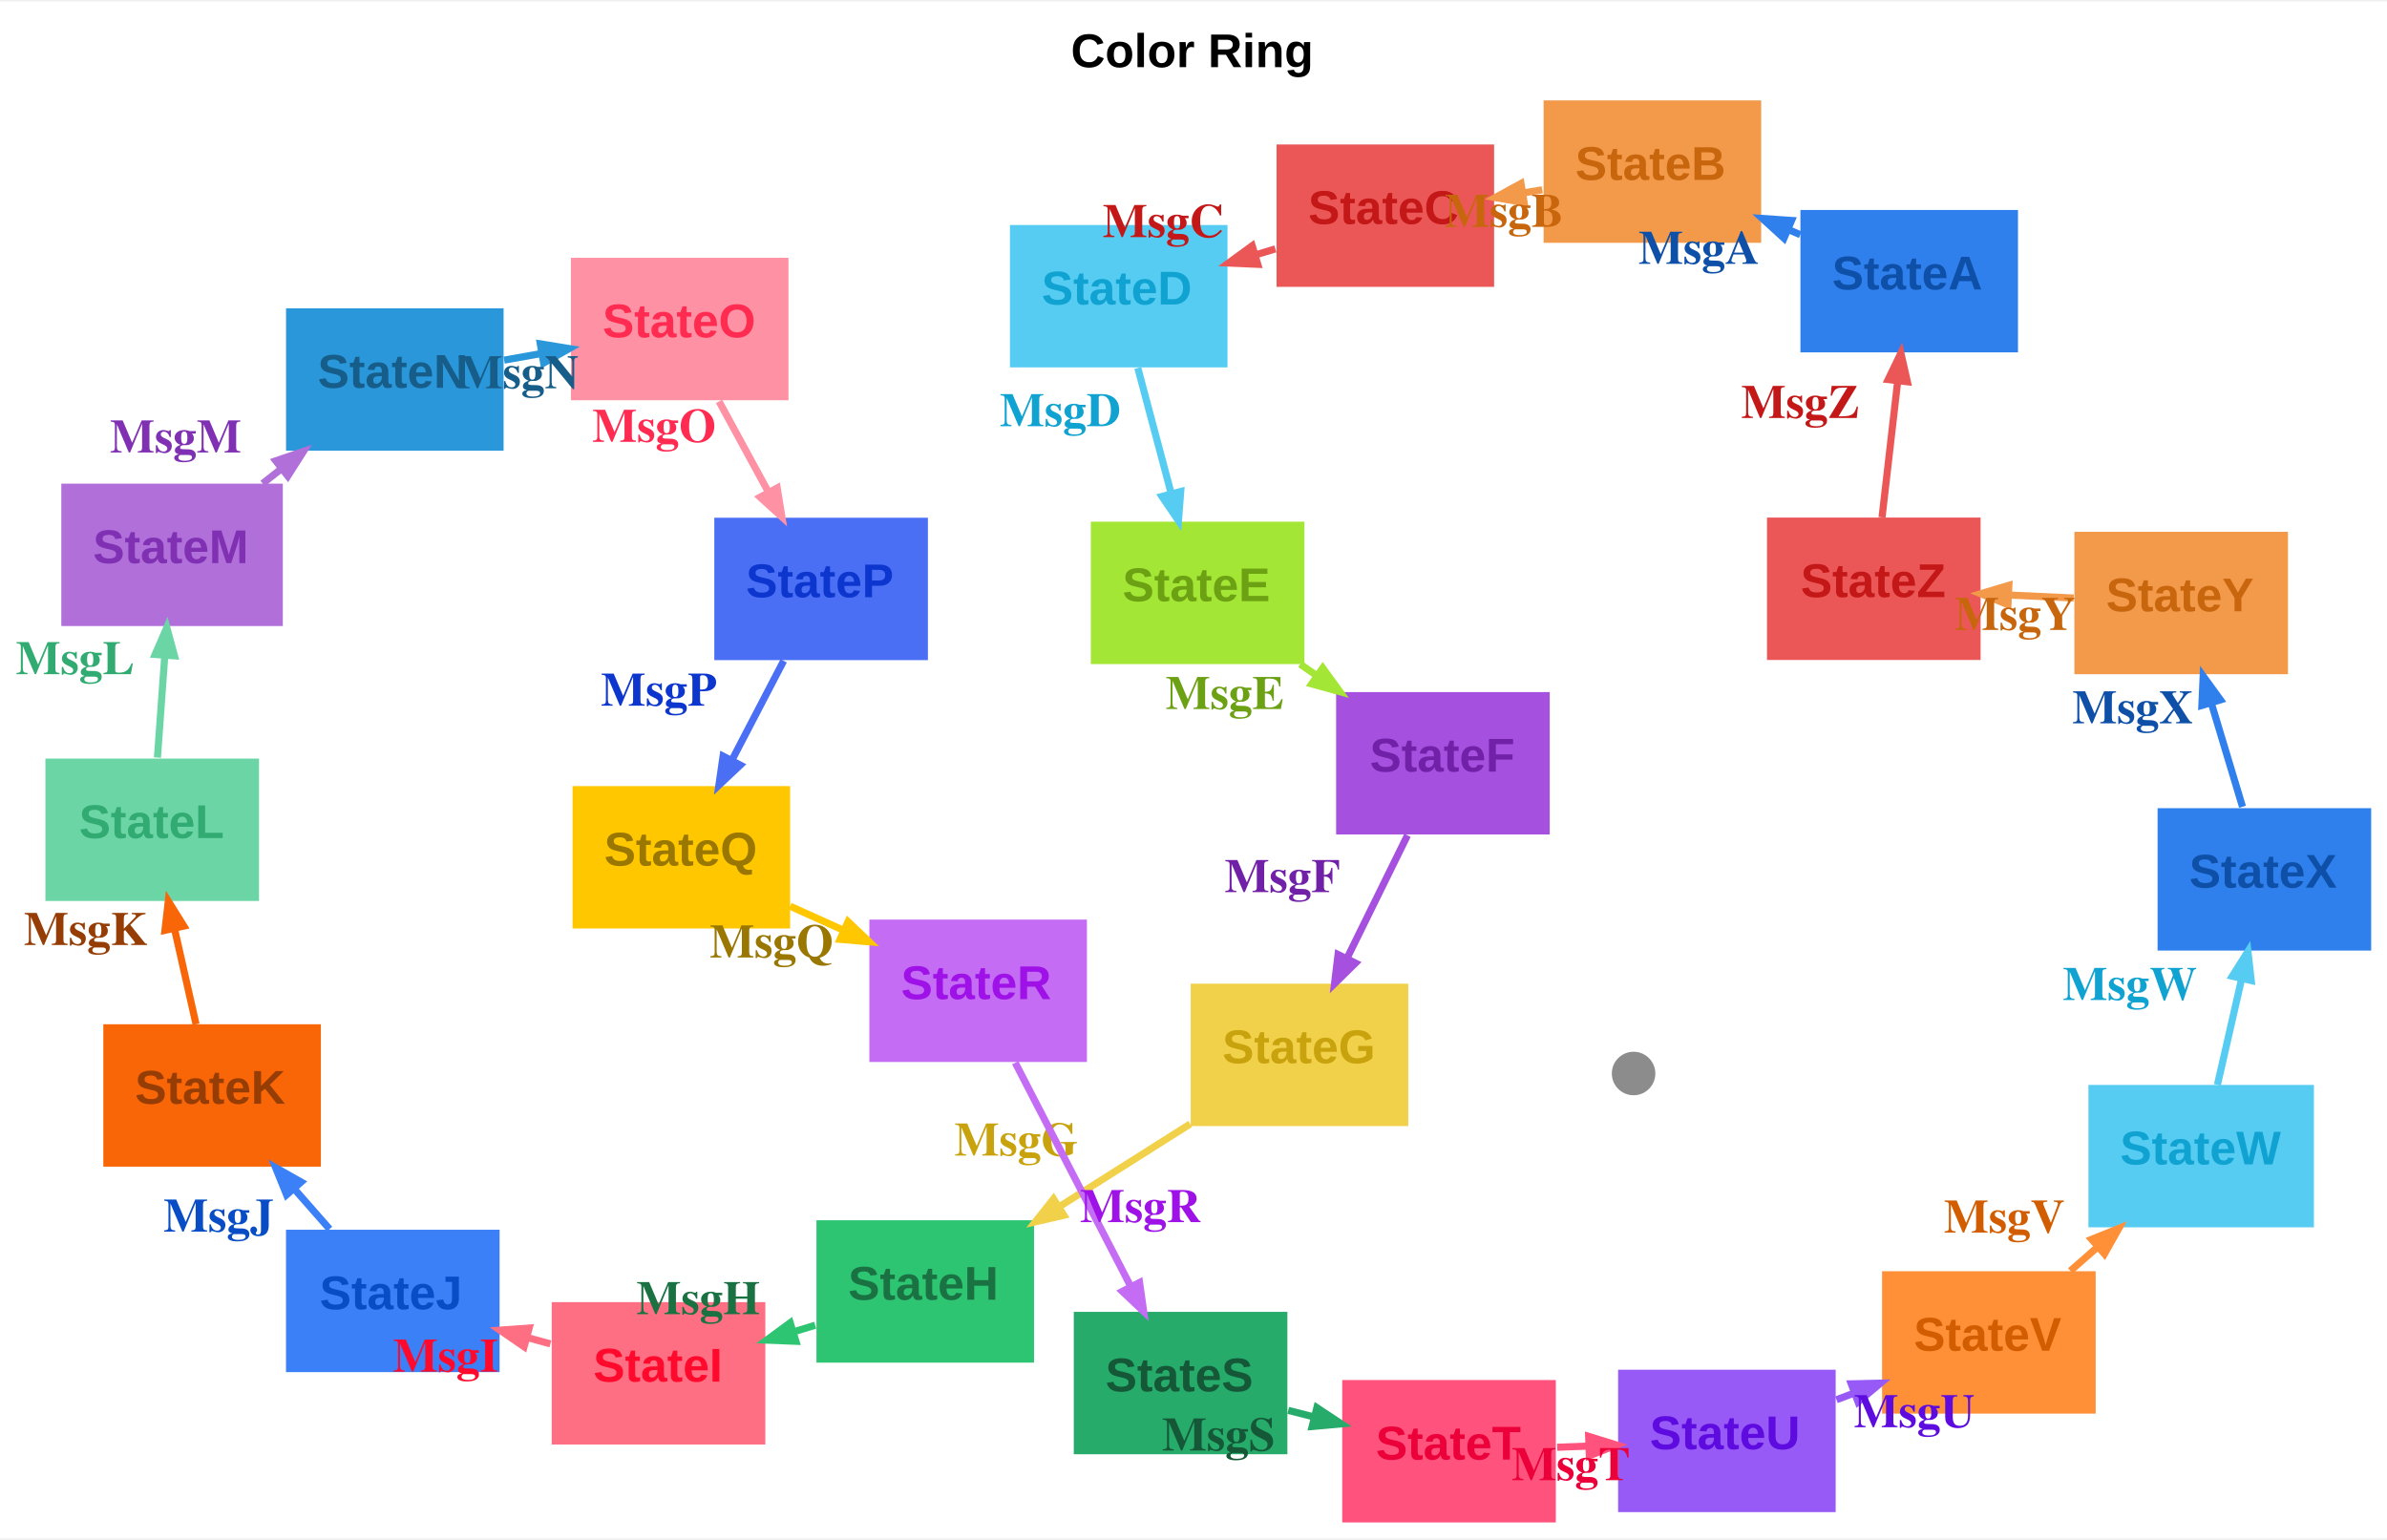
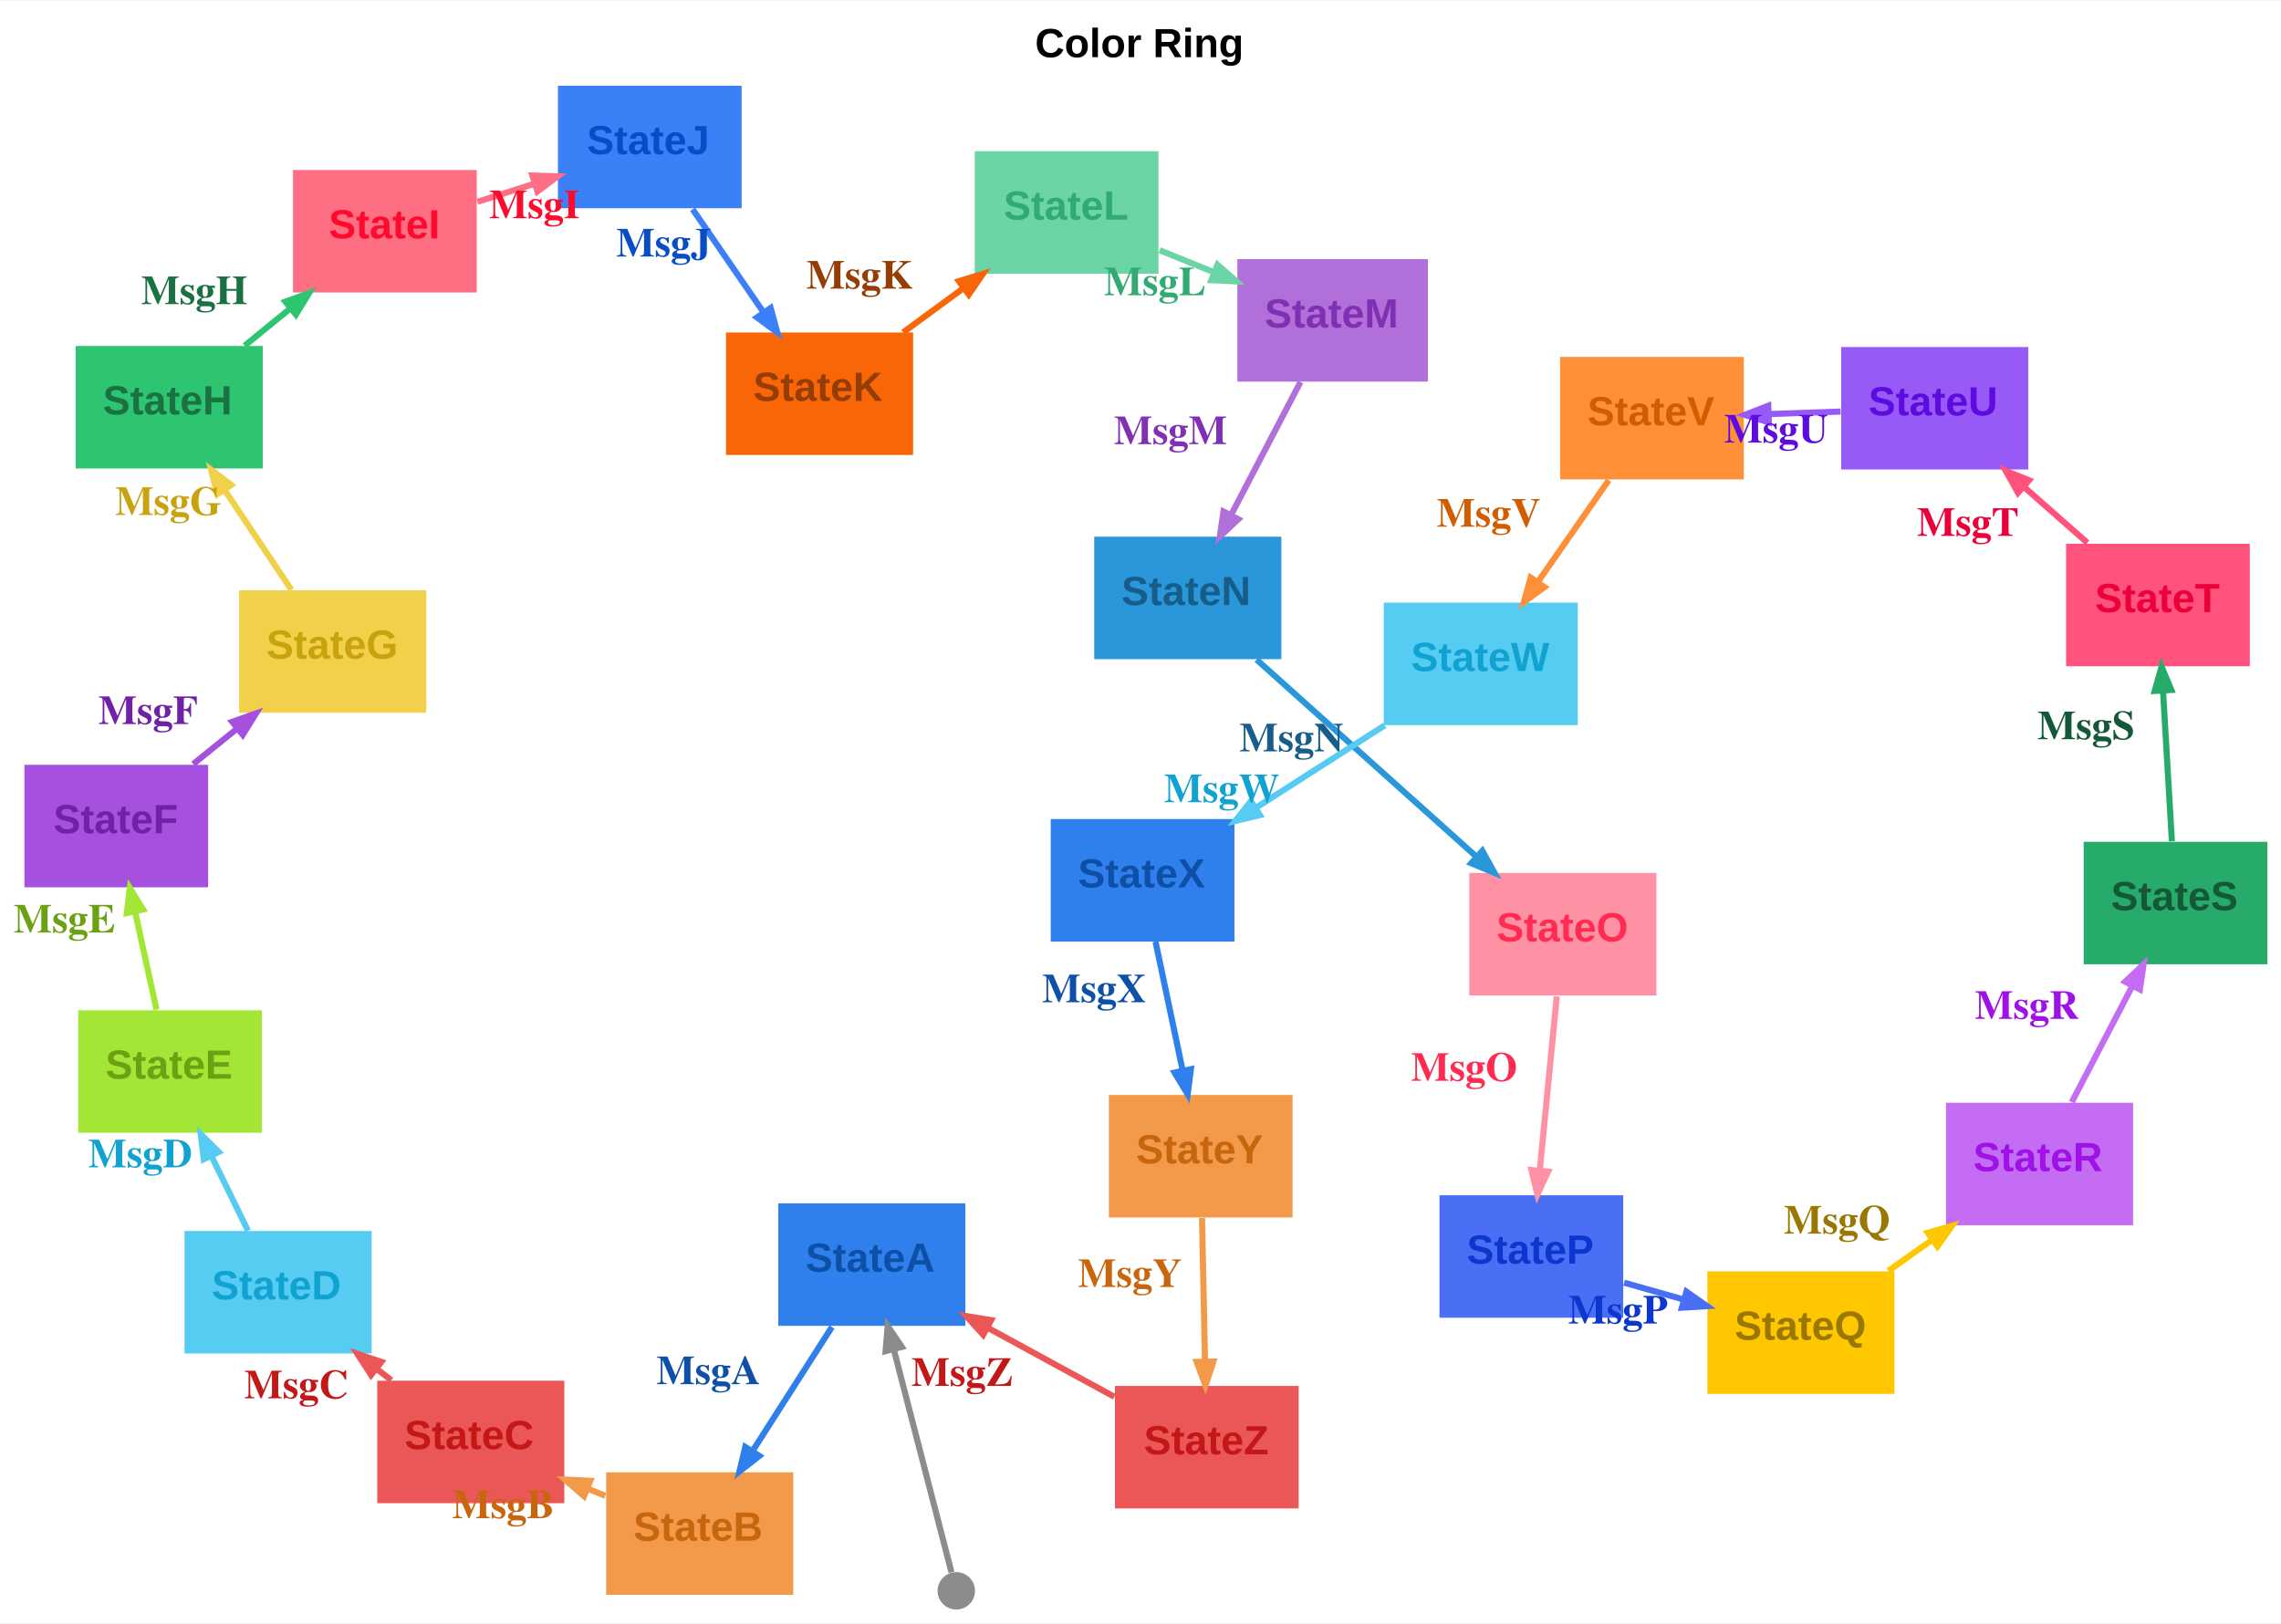
- <svg xmlns="http://www.w3.org/2000/svg" width="603pt" height="389pt" viewBox="0.00 0.00 603.45 388.52">
-   <g id="graph0" class="graph" transform="scale(1 1) rotate(0) translate(4 384.52)">
-     <polygon fill="white" stroke="transparent" points="-4,4 -4,-384.52 599.45,-384.52 599.45,4 -4,4" />
-     <text text-anchor="start" x="266.72" y="-367.92" font-family="Arial" font-weight="bold" font-size="12.00">Color Ring</text>
+ <svg xmlns="http://www.w3.org/2000/svg" width="670pt" height="477pt" viewBox="0.00 0.00 670.44 476.89">
+   <g id="graph0" class="graph" transform="scale(1 1) rotate(0) translate(4 472.89)">
+     <polygon fill="white" stroke="transparent" points="-4,4 -4,-472.89 666.44,-472.89 666.44,4 -4,4" />
+     <text text-anchor="start" x="300.22" y="-456.29" font-family="Arial" font-weight="bold" font-size="12.00">Color Ring</text>
    <g id="node1" class="node">
-       <polygon fill="#2f80ed" stroke="black" stroke-width="0" points="506.16,-331.82 451.16,-331.82 451.16,-295.82 506.16,-295.82 506.16,-331.82" />
-       <text text-anchor="start" x="459.16" y="-311.72" font-family="Arial" font-weight="bold" font-size="12.00" fill="#0e50a8">StateA</text>
+       <polygon fill="#2f80ed" stroke="black" stroke-width="0" points="279.75,-119.39 224.75,-119.39 224.75,-83.39 279.75,-83.39 279.75,-119.39" />
+       <text text-anchor="start" x="232.75" y="-99.29" font-family="Arial" font-weight="bold" font-size="12.00" fill="#0e50a8">StateA</text>
    </g>
    <g id="node3" class="node">
-       <polygon fill="#f2994a" stroke="black" stroke-width="0" points="441.24,-359.52 386.24,-359.52 386.24,-323.52 441.24,-323.52 441.24,-359.52" />
-       <text text-anchor="start" x="394.24" y="-339.42" font-family="Arial" font-weight="bold" font-size="12.00" fill="#c8660e">StateB</text>
+       <polygon fill="#f2994a" stroke="black" stroke-width="0" points="229.17,-40.33 174.17,-40.33 174.17,-4.33 229.17,-4.33 229.17,-40.33" />
+       <text text-anchor="start" x="182.17" y="-20.23" font-family="Arial" font-weight="bold" font-size="12.00" fill="#c8660e">StateB</text>
+     </g>
+     <g id="edge2" class="edge">
+       <path fill="none" stroke="#2f80ed" stroke-width="1.8" d="M240.52,-83.05C233.56,-72.18 224.66,-58.26 217.13,-46.5" />
+       <polygon fill="#2f80ed" stroke="#2f80ed" stroke-width="1.8" points="219.17,-45.15 213.34,-40.57 215.05,-47.79 219.17,-45.15" />
+       <text text-anchor="start" x="188.95" y="-66.25" font-family="Times,serif" font-weight="bold" font-size="12.00" fill="#0e50a8">MsgA</text>
+     </g>
+     <g id="node2" class="node">
+       <ellipse fill="#8c8c8c" stroke="black" stroke-width="0" cx="277.08" cy="-5.5" rx="5.5" ry="5.5" />
    </g>
    <g id="edge1" class="edge">
-       <path fill="none" stroke="#2f80ed" stroke-width="1.8" d="M451.13,-325.57C450.13,-325.99 449.13,-326.42 448.13,-326.85" />
-       <polygon fill="#2f80ed" stroke="#2f80ed" stroke-width="1.8" points="447,-324.67 441.52,-329.67 448.92,-329.17 447,-324.67" />
-       <text text-anchor="start" x="410.22" y="-318.21" font-family="Times,serif" font-weight="bold" font-size="12.00" fill="#0e50a8">MsgA</text>
-     </g>
-     <g id="node2" class="node">
-       <ellipse fill="#8c8c8c" stroke="black" stroke-width="0" cx="408.98" cy="-113.5" rx="5.5" ry="5.5" />
+       <path fill="none" stroke="#8c8c8c" stroke-width="1.8" d="M275.67,-10.93C272.47,-23.3 264.46,-54.22 258.7,-76.47" />
+       <polygon fill="#8c8c8c" stroke="#8c8c8c" stroke-width="1.8" points="256.3,-75.96 256.92,-83.35 261.05,-77.19 256.3,-75.96" />
    </g>
    <g id="node4" class="node">
-       <polygon fill="#eb5757" stroke="black" stroke-width="0" points="373.72,-348.38 318.72,-348.38 318.72,-312.38 373.72,-312.38 373.72,-348.38" />
-       <text text-anchor="start" x="326.72" y="-328.28" font-family="Arial" font-weight="bold" font-size="12.00" fill="#c41717">StateC</text>
-     </g>
-     <g id="edge2" class="edge">
-       <path fill="none" stroke="#f2994a" stroke-width="1.8" d="M385.89,-336.92C384.29,-336.66 382.68,-336.4 381.07,-336.13" />
-       <polygon fill="#f2994a" stroke="#f2994a" stroke-width="1.8" points="381.31,-333.69 374.01,-334.96 380.52,-338.52 381.31,-333.69" />
-       <text text-anchor="start" x="361.22" y="-327.55" font-family="Times,serif" font-weight="bold" font-size="12.00" fill="#c8660e">MsgB</text>
+       <polygon fill="#eb5757" stroke="black" stroke-width="0" points="161.87,-67.26 106.87,-67.26 106.87,-31.26 161.87,-31.26 161.87,-67.26" />
+       <text text-anchor="start" x="114.87" y="-47.16" font-family="Arial" font-weight="bold" font-size="12.00" fill="#c41717">StateC</text>
+     </g>
+     <g id="edge3" class="edge">
+       <path fill="none" stroke="#f2994a" stroke-width="1.8" d="M173.91,-33.44C172.2,-34.13 170.47,-34.82 168.73,-35.51" />
+       <polygon fill="#f2994a" stroke="#f2994a" stroke-width="1.8" points="167.66,-33.3 162.07,-38.18 169.48,-37.85 167.66,-33.3" />
+       <text text-anchor="start" x="128.89" y="-26.85" font-family="Times,serif" font-weight="bold" font-size="12.00" fill="#c8660e">MsgB</text>
    </g>
    <g id="node5" class="node">
-       <polygon fill="#56ccf2" stroke="black" stroke-width="0" points="306.32,-328.02 251.32,-328.02 251.32,-292.02 306.32,-292.02 306.32,-328.02" />
-       <text text-anchor="start" x="259.32" y="-307.92" font-family="Arial" font-weight="bold" font-size="12.00" fill="#10a3d2">StateD</text>
-     </g>
-     <g id="edge3" class="edge">
-       <path fill="none" stroke="#eb5757" stroke-width="1.8" d="M318.42,-321.98C316.83,-321.5 315.22,-321.01 313.61,-320.53" />
-       <polygon fill="#eb5757" stroke="#eb5757" stroke-width="1.8" points="313.97,-318.08 306.56,-318.4 312.56,-322.77 313.97,-318.08" />
-       <text text-anchor="start" x="274.76" y="-324.97" font-family="Times,serif" font-weight="bold" font-size="12.00" fill="#c41717">MsgC</text>
+       <polygon fill="#56ccf2" stroke="black" stroke-width="0" points="105.24,-111.27 50.24,-111.27 50.24,-75.27 105.24,-75.27 105.24,-111.27" />
+       <text text-anchor="start" x="58.24" y="-91.17" font-family="Arial" font-weight="bold" font-size="12.00" fill="#10a3d2">StateD</text>
+     </g>
+     <g id="edge4" class="edge">
+       <path fill="none" stroke="#eb5757" stroke-width="1.8" d="M111.01,-67.41C109.57,-68.53 108.11,-69.67 106.65,-70.8" />
+       <polygon fill="#eb5757" stroke="#eb5757" stroke-width="1.8" points="105.07,-68.93 101.04,-75.16 108.08,-72.8 105.07,-68.93" />
+       <text text-anchor="start" x="67.79" y="-62.09" font-family="Times,serif" font-weight="bold" font-size="12.00" fill="#c41717">MsgC</text>
    </g>
    <g id="node6" class="node">
-       <polygon fill="#a3e635" stroke="black" stroke-width="0" points="325.77,-253.01 271.77,-253.01 271.77,-217.01 325.77,-217.01 325.77,-253.01" />
-       <text text-anchor="start" x="279.77" y="-232.91" font-family="Arial" font-weight="bold" font-size="12.00" fill="#6ca114">StateE</text>
-     </g>
-     <g id="edge4" class="edge">
-       <path fill="none" stroke="#56ccf2" stroke-width="1.8" d="M283.65,-291.86C286.18,-282.35 289.32,-270.55 292.08,-260.17" />
-       <polygon fill="#56ccf2" stroke="#56ccf2" stroke-width="1.8" points="294.49,-260.65 293.92,-253.26 289.75,-259.39 294.49,-260.65" />
-       <text text-anchor="start" x="248.73" y="-277.16" font-family="Times,serif" font-weight="bold" font-size="12.00" fill="#10a3d2">MsgD</text>
+       <polygon fill="#a3e635" stroke="black" stroke-width="0" points="72.99,-176.14 18.99,-176.14 18.99,-140.14 72.99,-140.14 72.99,-176.14" />
+       <text text-anchor="start" x="26.99" y="-156.04" font-family="Arial" font-weight="bold" font-size="12.00" fill="#6ca114">StateE</text>
+     </g>
+     <g id="edge5" class="edge">
+       <path fill="none" stroke="#56ccf2" stroke-width="1.8" d="M68.89,-111.34C65.58,-118.11 61.75,-125.93 58.19,-133.22" />
+       <polygon fill="#56ccf2" stroke="#56ccf2" stroke-width="1.8" points="55.88,-132.35 55.01,-139.71 60.29,-134.5 55.88,-132.35" />
+       <text text-anchor="start" x="21.92" y="-129.98" font-family="Times,serif" font-weight="bold" font-size="12.00" fill="#10a3d2">MsgD</text>
    </g>
    <g id="node7" class="node">
-       <polygon fill="#a550de" stroke="black" stroke-width="0" points="387.78,-209.93 333.78,-209.93 333.78,-173.93 387.78,-173.93 387.78,-209.93" />
-       <text text-anchor="start" x="342.28" y="-189.83" font-family="Arial" font-weight="bold" font-size="12.00" fill="#7120a8">StateF</text>
-     </g>
-     <g id="edge5" class="edge">
-       <path fill="none" stroke="#a3e635" stroke-width="1.8" d="M324.71,-216.99C326.06,-216.05 327.42,-215.11 328.78,-214.16" />
-       <polygon fill="#a3e635" stroke="#a3e635" stroke-width="1.8" points="330.4,-216.02 334.75,-210.02 327.6,-212 330.4,-216.02" />
-       <text text-anchor="start" x="290.66" y="-205.65" font-family="Times,serif" font-weight="bold" font-size="12.00" fill="#6ca114">MsgE</text>
+       <polygon fill="#a550de" stroke="black" stroke-width="0" points="57.18,-248.29 3.18,-248.29 3.18,-212.29 57.18,-212.29 57.18,-248.29" />
+       <text text-anchor="start" x="11.68" y="-228.19" font-family="Arial" font-weight="bold" font-size="12.00" fill="#7120a8">StateF</text>
+     </g>
+     <g id="edge6" class="edge">
+       <path fill="none" stroke="#a3e635" stroke-width="1.8" d="M42,-176.34C40.09,-185.06 37.77,-195.64 35.7,-205.11" />
+       <polygon fill="#a3e635" stroke="#a3e635" stroke-width="1.8" points="33.27,-204.73 34.17,-212.09 38.06,-205.78 33.27,-204.73" />
+       <text text-anchor="start" x="0" y="-199.01" font-family="Times,serif" font-weight="bold" font-size="12.00" fill="#6ca114">MsgE</text>
    </g>
    <g id="node8" class="node">
-       <polygon fill="#f2d14a" stroke="black" stroke-width="0" points="352.02,-136.21 297.02,-136.21 297.02,-100.21 352.02,-100.21 352.02,-136.21" />
-       <text text-anchor="start" x="305.02" y="-116.11" font-family="Arial" font-weight="bold" font-size="12.00" fill="#c8a30e">StateG</text>
-     </g>
-     <g id="edge6" class="edge">
-       <path fill="none" stroke="#a550de" stroke-width="1.8" d="M351.82,-173.71C347.21,-164.33 341.52,-152.78 336.54,-142.64" />
-       <polygon fill="#a550de" stroke="#a550de" stroke-width="1.8" points="338.67,-141.42 333.38,-136.22 334.27,-143.58 338.67,-141.42" />
-       <text text-anchor="start" x="305.59" y="-159.36" font-family="Times,serif" font-weight="bold" font-size="12.00" fill="#7120a8">MsgF</text>
+       <polygon fill="#f2d14a" stroke="black" stroke-width="0" points="121.29,-299.59 66.29,-299.59 66.29,-263.59 121.29,-263.59 121.29,-299.59" />
+       <text text-anchor="start" x="74.29" y="-279.49" font-family="Arial" font-weight="bold" font-size="12.00" fill="#c8a30e">StateG</text>
+     </g>
+     <g id="edge7" class="edge">
+       <path fill="none" stroke="#a550de" stroke-width="1.8" d="M52.79,-248.52C56.91,-251.85 61.26,-255.36 65.52,-258.8" />
+       <polygon fill="#a550de" stroke="#a550de" stroke-width="1.8" points="64.27,-260.93 71.26,-263.42 67.35,-257.12 64.27,-260.93" />
+       <text text-anchor="start" x="24.91" y="-260.28" font-family="Times,serif" font-weight="bold" font-size="12.00" fill="#7120a8">MsgF</text>
    </g>
    <g id="node9" class="node">
-       <polygon fill="#2dc472" stroke="black" stroke-width="0" points="257.41,-76.4 202.41,-76.4 202.41,-40.4 257.41,-40.4 257.41,-76.4" />
-       <text text-anchor="start" x="210.41" y="-56.3" font-family="Arial" font-weight="bold" font-size="12.00" fill="#1a7142">StateH</text>
-     </g>
-     <g id="edge7" class="edge">
-       <path fill="none" stroke="#f2d14a" stroke-width="1.8" d="M296.9,-100.75C286.5,-94.17 274.55,-86.62 263.66,-79.74" />
-       <polygon fill="#f2d14a" stroke="#f2d14a" stroke-width="1.8" points="264.95,-77.66 257.73,-75.99 262.33,-81.8 264.95,-77.66" />
-       <text text-anchor="start" x="237.28" y="-92.75" font-family="Times,serif" font-weight="bold" font-size="12.00" fill="#c8a30e">MsgG</text>
+       <polygon fill="#2dc472" stroke="black" stroke-width="0" points="73.24,-371.4 18.24,-371.4 18.24,-335.4 73.24,-335.4 73.24,-371.4" />
+       <text text-anchor="start" x="26.24" y="-351.3" font-family="Arial" font-weight="bold" font-size="12.00" fill="#1a7142">StateH</text>
+     </g>
+     <g id="edge8" class="edge">
+       <path fill="none" stroke="#f2d14a" stroke-width="1.8" d="M81.66,-299.71C75.74,-308.57 68.51,-319.37 62.1,-328.95" />
+       <polygon fill="#f2d14a" stroke="#f2d14a" stroke-width="1.8" points="59.89,-327.85 58.03,-335.03 63.96,-330.58 59.89,-327.85" />
+       <text text-anchor="start" x="29.86" y="-321.75" font-family="Times,serif" font-weight="bold" font-size="12.00" fill="#c8a30e">MsgG</text>
    </g>
    <g id="node10" class="node">
-       <polygon fill="#ff6f84" stroke="black" stroke-width="0" points="189.48,-55.7 135.48,-55.7 135.48,-19.7 189.48,-19.7 189.48,-55.7" />
-       <text text-anchor="start" x="145.98" y="-35.6" font-family="Arial" font-weight="bold" font-size="12.00" fill="#ff092d">StateI</text>
-     </g>
-     <g id="edge8" class="edge">
-       <path fill="none" stroke="#2dc472" stroke-width="1.8" d="M202.09,-49.86C200.32,-49.32 198.52,-48.77 196.71,-48.21" />
-       <polygon fill="#2dc472" stroke="#2dc472" stroke-width="1.8" points="197.21,-45.8 189.8,-46.09 195.77,-50.48 197.21,-45.8" />
-       <text text-anchor="start" x="156.88" y="-52.66" font-family="Times,serif" font-weight="bold" font-size="12.00" fill="#1a7142">MsgH</text>
+       <polygon fill="#ff6f84" stroke="black" stroke-width="0" points="136.12,-423.13 82.12,-423.13 82.12,-387.13 136.12,-387.13 136.12,-423.13" />
+       <text text-anchor="start" x="92.62" y="-403.03" font-family="Arial" font-weight="bold" font-size="12.00" fill="#ff092d">StateI</text>
+     </g>
+     <g id="edge9" class="edge">
+       <path fill="none" stroke="#2dc472" stroke-width="1.8" d="M67.91,-371.49C72.22,-375.02 76.8,-378.75 81.28,-382.4" />
+       <polygon fill="#2dc472" stroke="#2dc472" stroke-width="1.8" points="79.89,-384.43 86.86,-386.96 82.98,-380.64 79.89,-384.43" />
+       <text text-anchor="start" x="37.48" y="-383.71" font-family="Times,serif" font-weight="bold" font-size="12.00" fill="#1a7142">MsgH</text>
    </g>
    <g id="node11" class="node">
-       <polygon fill="#3c80f7" stroke="black" stroke-width="0" points="122.3,-74 68.3,-74 68.3,-38 122.3,-38 122.3,-74" />
-       <text text-anchor="start" x="76.8" y="-53.9" font-family="Arial" font-weight="bold" font-size="12.00" fill="#084dc5">StateJ</text>
-     </g>
-     <g id="edge9" class="edge">
-       <path fill="none" stroke="#ff6f84" stroke-width="1.8" d="M135.15,-45.14C133.18,-45.68 131.17,-46.23 129.17,-46.78" />
-       <polygon fill="#ff6f84" stroke="#ff6f84" stroke-width="1.8" points="128.49,-44.42 122.38,-48.62 129.78,-49.15 128.49,-44.42" />
-       <text text-anchor="start" x="95.36" y="-38.12" font-family="Times,serif" font-weight="bold" font-size="12.00" fill="#ff092d">MsgI</text>
+       <polygon fill="#3c80f7" stroke="black" stroke-width="0" points="213.99,-447.89 159.99,-447.89 159.99,-411.89 213.99,-411.89 213.99,-447.89" />
+       <text text-anchor="start" x="168.49" y="-427.79" font-family="Arial" font-weight="bold" font-size="12.00" fill="#084dc5">StateJ</text>
+     </g>
+     <g id="edge10" class="edge">
+       <path fill="none" stroke="#ff6f84" stroke-width="1.8" d="M136.35,-413.79C141.72,-415.5 147.41,-417.3 152.97,-419.07" />
+       <polygon fill="#ff6f84" stroke="#ff6f84" stroke-width="1.8" points="152.49,-421.49 159.9,-421.27 153.97,-416.82 152.49,-421.49" />
+       <text text-anchor="start" x="139.76" y="-408.97" font-family="Times,serif" font-weight="bold" font-size="12.00" fill="#ff092d">MsgI</text>
    </g>
    <g id="node12" class="node">
-       <polygon fill="#f86607" stroke="black" stroke-width="0" points="77.12,-125.95 22.12,-125.95 22.12,-89.95 77.12,-89.95 77.12,-125.95" />
-       <text text-anchor="start" x="30.12" y="-105.85" font-family="Arial" font-weight="bold" font-size="12.00" fill="#953d04">StateK</text>
-     </g>
-     <g id="edge10" class="edge">
-       <path fill="none" stroke="#3c80f7" stroke-width="1.8" d="M79.32,-74.17C76.42,-77.47 73.35,-80.96 70.34,-84.39" />
-       <polygon fill="#3c80f7" stroke="#3c80f7" stroke-width="1.8" points="68.45,-82.83 65.67,-89.7 72.13,-86.06 68.45,-82.83" />
-       <text text-anchor="start" x="37.32" y="-73.53" font-family="Times,serif" font-weight="bold" font-size="12.00" fill="#084dc5">MsgJ</text>
+       <polygon fill="#f86607" stroke="black" stroke-width="0" points="264.38,-375.37 209.38,-375.37 209.38,-339.37 264.38,-339.37 264.38,-375.37" />
+       <text text-anchor="start" x="217.38" y="-355.27" font-family="Arial" font-weight="bold" font-size="12.00" fill="#953d04">StateK</text>
+     </g>
+     <g id="edge11" class="edge">
+       <path fill="none" stroke="#3c80f7" stroke-width="1.8" d="M199.58,-411.59C205.89,-402.41 213.61,-391.19 220.39,-381.34" />
+       <polygon fill="#3c80f7" stroke="#3c80f7" stroke-width="1.8" points="222.51,-382.57 224.46,-375.41 218.48,-379.79 222.51,-382.57" />
+       <text text-anchor="start" x="177.15" y="-397.71" font-family="Times,serif" font-weight="bold" font-size="12.00" fill="#084dc5">MsgJ</text>
    </g>
    <g id="node13" class="node">
-       <polygon fill="#6cd5a5" stroke="black" stroke-width="0" points="61.48,-193.12 7.48,-193.12 7.48,-157.12 61.48,-157.12 61.48,-193.12" />
-       <text text-anchor="start" x="15.98" y="-173.02" font-family="Arial" font-weight="bold" font-size="12.00" fill="#31ab72">StateL</text>
-     </g>
-     <g id="edge11" class="edge">
-       <path fill="none" stroke="#f86607" stroke-width="1.8" d="M45.56,-125.95C43.9,-133.33 41.94,-141.99 40.14,-149.98" />
-       <polygon fill="#f86607" stroke="#f86607" stroke-width="1.8" points="37.7,-149.7 38.55,-157.07 42.48,-150.78 37.7,-149.7" />
-       <text text-anchor="start" x="2.04" y="-145.98" font-family="Times,serif" font-weight="bold" font-size="12.00" fill="#953d04">MsgK</text>
+       <polygon fill="#6cd5a5" stroke="black" stroke-width="0" points="336.5,-428.65 282.5,-428.65 282.5,-392.65 336.5,-392.65 336.5,-428.65" />
+       <text text-anchor="start" x="291" y="-408.55" font-family="Arial" font-weight="bold" font-size="12.00" fill="#31ab72">StateL</text>
+     </g>
+     <g id="edge12" class="edge">
+       <path fill="none" stroke="#f86607" stroke-width="1.8" d="M261.46,-375.4C267.14,-379.57 273.25,-384.05 279.14,-388.37" />
+       <polygon fill="#f86607" stroke="#f86607" stroke-width="1.8" points="277.85,-390.46 284.94,-392.63 280.74,-386.51 277.85,-390.46" />
+       <text text-anchor="start" x="233.02" y="-388.28" font-family="Times,serif" font-weight="bold" font-size="12.00" fill="#953d04">MsgK</text>
    </g>
    <g id="node14" class="node">
-       <polygon fill="#b06fd9" stroke="black" stroke-width="0" points="67.5,-262.63 11.5,-262.63 11.5,-226.63 67.5,-226.63 67.5,-262.63" />
-       <text text-anchor="start" x="19.5" y="-242.53" font-family="Arial" font-weight="bold" font-size="12.00" fill="#8030b2">StateM</text>
-     </g>
-     <g id="edge12" class="edge">
-       <path fill="none" stroke="#6cd5a5" stroke-width="1.8" d="M35.8,-193.38C36.36,-201.22 37.03,-210.52 37.65,-219.03" />
-       <polygon fill="#6cd5a5" stroke="#6cd5a5" stroke-width="1.8" points="35.22,-219.44 38.17,-226.25 40.11,-219.09 35.22,-219.44" />
-       <text text-anchor="start" x="0" y="-214.46" font-family="Times,serif" font-weight="bold" font-size="12.00" fill="#31ab72">MsgL</text>
+       <polygon fill="#b06fd9" stroke="black" stroke-width="0" points="415.69,-396.93 359.69,-396.93 359.69,-360.93 415.69,-360.93 415.69,-396.93" />
+       <text text-anchor="start" x="367.69" y="-376.83" font-family="Arial" font-weight="bold" font-size="12.00" fill="#8030b2">StateM</text>
+     </g>
+     <g id="edge13" class="edge">
+       <path fill="none" stroke="#6cd5a5" stroke-width="1.8" d="M336.85,-399.55C341.99,-397.47 347.43,-395.26 352.76,-393.1" />
+       <polygon fill="#6cd5a5" stroke="#6cd5a5" stroke-width="1.8" points="353.86,-395.29 359.43,-390.39 352.02,-390.75 353.86,-395.29" />
+       <text text-anchor="start" x="320.49" y="-386.33" font-family="Times,serif" font-weight="bold" font-size="12.00" fill="#31ab72">MsgL</text>
    </g>
    <g id="node15" class="node">
-       <polygon fill="#2b97db" stroke="black" stroke-width="0" points="123.31,-306.96 68.31,-306.96 68.31,-270.96 123.31,-270.96 123.31,-306.96" />
-       <text text-anchor="start" x="76.31" y="-286.86" font-family="Arial" font-weight="bold" font-size="12.00" fill="#175d89">StateN</text>
-     </g>
-     <g id="edge13" class="edge">
-       <path fill="none" stroke="#b06fd9" stroke-width="1.8" d="M62.4,-262.66C63.89,-263.84 65.41,-265.03 66.92,-266.22" />
-       <polygon fill="#b06fd9" stroke="#b06fd9" stroke-width="1.8" points="65.73,-268.4 72.74,-270.8 68.76,-264.55 65.73,-268.4" />
-       <text text-anchor="start" x="23.78" y="-270.51" font-family="Times,serif" font-weight="bold" font-size="12.00" fill="#8030b2">MsgM</text>
+       <polygon fill="#2b97db" stroke="black" stroke-width="0" points="372.62,-315.35 317.62,-315.35 317.62,-279.35 372.62,-279.35 372.62,-315.35" />
+       <text text-anchor="start" x="325.62" y="-295.25" font-family="Arial" font-weight="bold" font-size="12.00" fill="#175d89">StateN</text>
+     </g>
+     <g id="edge14" class="edge">
+       <path fill="none" stroke="#b06fd9" stroke-width="1.8" d="M378.24,-360.82C372.23,-349.31 364.38,-334.26 357.83,-321.71" />
+       <polygon fill="#b06fd9" stroke="#b06fd9" stroke-width="1.8" points="359.95,-320.48 354.54,-315.4 355.61,-322.74 359.95,-320.48" />
+       <text text-anchor="start" x="323.41" y="-342.56" font-family="Times,serif" font-weight="bold" font-size="12.00" fill="#8030b2">MsgM</text>
    </g>
    <g id="node16" class="node">
-       <polygon fill="#ff91a4" stroke="black" stroke-width="0" points="195.33,-319.72 140.33,-319.72 140.33,-283.72 195.33,-283.72 195.33,-319.72" />
-       <text text-anchor="start" x="148.33" y="-299.62" font-family="Arial" font-weight="bold" font-size="12.00" fill="#ff2b51">StateO</text>
-     </g>
-     <g id="edge14" class="edge">
-       <path fill="none" stroke="#2b97db" stroke-width="1.8" d="M123.45,-293.86C126.57,-294.41 129.77,-294.98 132.97,-295.55" />
-       <polygon fill="#2b97db" stroke="#2b97db" stroke-width="1.8" points="132.59,-297.97 139.91,-296.78 133.44,-293.14 132.59,-297.97" />
-       <text text-anchor="start" x="111.77" y="-286.74" font-family="Times,serif" font-weight="bold" font-size="12.00" fill="#175d89">MsgN</text>
+       <polygon fill="#ff91a4" stroke="black" stroke-width="0" points="482.86,-216.5 427.86,-216.5 427.86,-180.5 482.86,-180.5 482.86,-216.5" />
+       <text text-anchor="start" x="435.86" y="-196.4" font-family="Arial" font-weight="bold" font-size="12.00" fill="#ff2b51">StateO</text>
+     </g>
+     <g id="edge15" class="edge">
+       <path fill="none" stroke="#2b97db" stroke-width="1.8" d="M365.34,-279.22C383.52,-262.92 410.31,-238.9 429.94,-221.3" />
+       <polygon fill="#2b97db" stroke="#2b97db" stroke-width="1.8" points="431.7,-223.01 435.27,-216.52 428.42,-219.37 431.7,-223.01" />
+       <text text-anchor="start" x="360.31" y="-252.26" font-family="Times,serif" font-weight="bold" font-size="12.00" fill="#175d89">MsgN</text>
    </g>
    <g id="node17" class="node">
-       <polygon fill="#4a6ff4" stroke="black" stroke-width="0" points="230.58,-254.01 176.58,-254.01 176.58,-218.01 230.58,-218.01 230.58,-254.01" />
-       <text text-anchor="start" x="184.58" y="-233.91" font-family="Arial" font-weight="bold" font-size="12.00" fill="#0c36cd">StateP</text>
-     </g>
-     <g id="edge15" class="edge">
-       <path fill="none" stroke="#ff91a4" stroke-width="1.8" d="M177.78,-283.42C181.66,-276.3 186.15,-268.04 190.3,-260.42" />
-       <polygon fill="#ff91a4" stroke="#ff91a4" stroke-width="1.8" points="192.48,-261.54 193.67,-254.22 188.17,-259.2 192.48,-261.54" />
-       <text text-anchor="start" x="145.74" y="-273.2" font-family="Times,serif" font-weight="bold" font-size="12.00" fill="#ff2b51">MsgO</text>
+       <polygon fill="#4a6ff4" stroke="black" stroke-width="0" points="473.1,-121.77 419.1,-121.77 419.1,-85.77 473.1,-85.77 473.1,-121.77" />
+       <text text-anchor="start" x="427.1" y="-101.67" font-family="Arial" font-weight="bold" font-size="12.00" fill="#0c36cd">StateP</text>
+     </g>
+     <g id="edge16" class="edge">
+       <path fill="none" stroke="#ff91a4" stroke-width="1.8" d="M453.58,-180.24C452.16,-165.69 450.15,-145.16 448.57,-129.04" />
+       <polygon fill="#ff91a4" stroke="#ff91a4" stroke-width="1.8" points="451,-128.71 447.88,-121.98 446.13,-129.18 451,-128.71" />
+       <text text-anchor="start" x="410.72" y="-155.42" font-family="Times,serif" font-weight="bold" font-size="12.00" fill="#ff2b51">MsgO</text>
    </g>
    <g id="node18" class="node">
-       <polygon fill="#ffc700" stroke="black" stroke-width="0" points="195.74,-186.16 140.74,-186.16 140.74,-150.16 195.74,-150.16 195.74,-186.16" />
-       <text text-anchor="start" x="148.74" y="-166.06" font-family="Arial" font-weight="bold" font-size="12.00" fill="#997700">StateQ</text>
-     </g>
-     <g id="edge16" class="edge">
-       <path fill="none" stroke="#4a6ff4" stroke-width="1.8" d="M194.11,-217.83C190.15,-210.22 185.48,-201.26 181.21,-193.06" />
-       <polygon fill="#4a6ff4" stroke="#4a6ff4" stroke-width="1.8" points="183.14,-191.47 177.74,-186.39 178.8,-193.73 183.14,-191.47" />
-       <text text-anchor="start" x="147.91" y="-206.5" font-family="Times,serif" font-weight="bold" font-size="12.00" fill="#0c36cd">MsgP</text>
+       <polygon fill="#ffc700" stroke="black" stroke-width="0" points="552.83,-99.39 497.83,-99.39 497.83,-63.39 552.83,-63.39 552.83,-99.39" />
+       <text text-anchor="start" x="505.83" y="-79.29" font-family="Arial" font-weight="bold" font-size="12.00" fill="#997700">StateQ</text>
+     </g>
+     <g id="edge17" class="edge">
+       <path fill="none" stroke="#4a6ff4" stroke-width="1.8" d="M473.37,-96.07C479.03,-94.47 485.07,-92.76 490.95,-91.1" />
+       <polygon fill="#4a6ff4" stroke="#4a6ff4" stroke-width="1.8" points="491.68,-93.44 497.75,-89.18 490.35,-88.73 491.68,-93.44" />
+       <text text-anchor="start" x="456.91" y="-84.07" font-family="Times,serif" font-weight="bold" font-size="12.00" fill="#0c36cd">MsgP</text>
    </g>
    <g id="node19" class="node">
-       <polygon fill="#c56cf4" stroke="black" stroke-width="0" points="270.78,-152.41 215.78,-152.41 215.78,-116.41 270.78,-116.41 270.78,-152.41" />
-       <text text-anchor="start" x="223.78" y="-132.31" font-family="Arial" font-weight="bold" font-size="12.00" fill="#9e12e8">StateR</text>
-     </g>
-     <g id="edge17" class="edge">
-       <path fill="none" stroke="#ffc700" stroke-width="1.8" d="M195.75,-155.79C200.14,-153.81 204.72,-151.75 209.23,-149.72" />
-       <polygon fill="#ffc700" stroke="#ffc700" stroke-width="1.8" points="210.39,-151.89 215.76,-146.79 208.38,-147.42 210.39,-151.89" />
-       <text text-anchor="start" x="175.41" y="-142.84" font-family="Times,serif" font-weight="bold" font-size="12.00" fill="#997700">MsgQ</text>
+       <polygon fill="#c56cf4" stroke="black" stroke-width="0" points="622.97,-148.96 567.97,-148.96 567.97,-112.96 622.97,-112.96 622.97,-148.96" />
+       <text text-anchor="start" x="575.97" y="-128.86" font-family="Arial" font-weight="bold" font-size="12.00" fill="#9e12e8">StateR</text>
+     </g>
+     <g id="edge18" class="edge">
+       <path fill="none" stroke="#ffc700" stroke-width="1.8" d="M551.05,-99.57C555.24,-102.53 559.63,-105.63 563.94,-108.68" />
+       <polygon fill="#ffc700" stroke="#ffc700" stroke-width="1.8" points="562.62,-110.75 569.75,-112.79 565.45,-106.75 562.62,-110.75" />
+       <text text-anchor="start" x="520.29" y="-110.5" font-family="Times,serif" font-weight="bold" font-size="12.00" fill="#997700">MsgQ</text>
    </g>
    <g id="node20" class="node">
-       <polygon fill="#26ab6b" stroke="black" stroke-width="0" points="321.46,-53.24 267.46,-53.24 267.46,-17.24 321.46,-17.24 321.46,-53.24" />
-       <text text-anchor="start" x="275.46" y="-33.14" font-family="Arial" font-weight="bold" font-size="12.00" fill="#145837">StateS</text>
-     </g>
-     <g id="edge18" class="edge">
-       <path fill="none" stroke="#c56cf4" stroke-width="1.8" d="M252.66,-116.22C260.82,-100.43 272.69,-77.41 281.71,-59.95" />
-       <polygon fill="#c56cf4" stroke="#c56cf4" stroke-width="1.8" points="284.09,-60.66 285.13,-53.32 279.74,-58.41 284.09,-60.66" />
-       <text text-anchor="start" x="269.02" y="-75.92" font-family="Times,serif" font-weight="bold" font-size="12.00" fill="#9e12e8">MsgR</text>
+       <polygon fill="#26ab6b" stroke="black" stroke-width="0" points="662.44,-225.66 608.44,-225.66 608.44,-189.66 662.44,-189.66 662.44,-225.66" />
+       <text text-anchor="start" x="616.44" y="-205.56" font-family="Arial" font-weight="bold" font-size="12.00" fill="#145837">StateS</text>
+     </g>
+     <g id="edge19" class="edge">
+       <path fill="none" stroke="#c56cf4" stroke-width="1.8" d="M604.94,-149.14C610.27,-159.36 616.99,-172.25 622.77,-183.33" />
+       <polygon fill="#c56cf4" stroke="#c56cf4" stroke-width="1.8" points="620.63,-184.54 626.04,-189.61 624.98,-182.27 620.63,-184.54" />
+       <text text-anchor="start" x="576.42" y="-173.63" font-family="Times,serif" font-weight="bold" font-size="12.00" fill="#9e12e8">MsgR</text>
    </g>
    <g id="node21" class="node">
-       <polygon fill="#ff527c" stroke="black" stroke-width="0" points="389.32,-36 335.32,-36 335.32,0 389.32,0 389.32,-36" />
-       <text text-anchor="start" x="343.82" y="-15.9" font-family="Arial" font-weight="bold" font-size="12.00" fill="#eb0039">StateT</text>
-     </g>
-     <g id="edge19" class="edge">
-       <path fill="none" stroke="#26ab6b" stroke-width="1.8" d="M321.67,-28.33C323.74,-27.8 325.85,-27.27 327.96,-26.73" />
-       <polygon fill="#26ab6b" stroke="#26ab6b" stroke-width="1.8" points="328.92,-29.01 335.1,-24.92 327.72,-24.26 328.92,-29.01" />
-       <text text-anchor="start" x="289.77" y="-18.18" font-family="Times,serif" font-weight="bold" font-size="12.00" fill="#145837">MsgS</text>
+       <polygon fill="#ff527c" stroke="black" stroke-width="0" points="657.27,-313.27 603.27,-313.27 603.27,-277.27 657.27,-277.27 657.27,-313.27" />
+       <text text-anchor="start" x="611.77" y="-293.17" font-family="Arial" font-weight="bold" font-size="12.00" fill="#eb0039">StateT</text>
+     </g>
+     <g id="edge20" class="edge">
+       <path fill="none" stroke="#26ab6b" stroke-width="1.8" d="M634.37,-225.81C633.62,-238.62 632.59,-255.94 631.76,-270.08" />
+       <polygon fill="#26ab6b" stroke="#26ab6b" stroke-width="1.8" points="629.31,-270.01 631.34,-277.14 634.2,-270.3 629.31,-270.01" />
+       <text text-anchor="start" x="594.86" y="-255.82" font-family="Times,serif" font-weight="bold" font-size="12.00" fill="#145837">MsgS</text>
    </g>
    <g id="node22" class="node">
-       <polygon fill="#975af7" stroke="black" stroke-width="0" points="460.07,-38.61 405.07,-38.61 405.07,-2.61 460.07,-2.61 460.07,-38.61" />
-       <text text-anchor="start" x="413.07" y="-18.51" font-family="Arial" font-weight="bold" font-size="12.00" fill="#5e0be0">StateU</text>
-     </g>
-     <g id="edge20" class="edge">
-       <path fill="none" stroke="#ff527c" stroke-width="1.8" d="M389.68,-19.01C392.3,-19.11 394.98,-19.21 397.66,-19.31" />
-       <polygon fill="#ff527c" stroke="#ff527c" stroke-width="1.8" points="397.62,-21.76 404.71,-19.57 397.8,-16.86 397.62,-21.76" />
-       <text text-anchor="start" x="378.16" y="-10.69" font-family="Times,serif" font-weight="bold" font-size="12.00" fill="#eb0039">MsgT</text>
+       <polygon fill="#975af7" stroke="black" stroke-width="0" points="592.16,-371.1 537.16,-371.1 537.16,-335.1 592.16,-335.1 592.16,-371.1" />
+       <text text-anchor="start" x="545.16" y="-351" font-family="Arial" font-weight="bold" font-size="12.00" fill="#5e0be0">StateU</text>
+     </g>
+     <g id="edge21" class="edge">
+       <path fill="none" stroke="#ff527c" stroke-width="1.8" d="M609.51,-313.57C603.64,-318.74 597.18,-324.43 591.04,-329.85" />
+       <polygon fill="#ff527c" stroke="#ff527c" stroke-width="1.8" points="589.14,-328.26 585.51,-334.72 592.38,-331.93 589.14,-328.26" />
+       <text text-anchor="start" x="559.45" y="-315.6" font-family="Times,serif" font-weight="bold" font-size="12.00" fill="#eb0039">MsgT</text>
    </g>
    <g id="node23" class="node">
-       <polygon fill="#ff9038" stroke="black" stroke-width="0" points="525.8,-63.51 471.8,-63.51 471.8,-27.51 525.8,-27.51 525.8,-63.51" />
-       <text text-anchor="start" x="479.8" y="-43.41" font-family="Arial" font-weight="bold" font-size="12.00" fill="#d15d00">StateV</text>
-     </g>
-     <g id="edge21" class="edge">
-       <path fill="none" stroke="#975af7" stroke-width="1.8" d="M460.27,-31.02C461.77,-31.59 463.28,-32.16 464.8,-32.73" />
-       <polygon fill="#975af7" stroke="#975af7" stroke-width="1.8" points="464.01,-35.04 471.42,-35.21 465.73,-30.46 464.01,-35.04" />
-       <text text-anchor="start" x="464.66" y="-24.07" font-family="Times,serif" font-weight="bold" font-size="12.00" fill="#5e0be0">MsgU</text>
+       <polygon fill="#ff9038" stroke="black" stroke-width="0" points="508.55,-368.19 454.55,-368.19 454.55,-332.19 508.55,-332.19 508.55,-368.19" />
+       <text text-anchor="start" x="462.55" y="-348.09" font-family="Arial" font-weight="bold" font-size="12.00" fill="#d15d00">StateV</text>
+     </g>
+     <g id="edge22" class="edge">
+       <path fill="none" stroke="#975af7" stroke-width="1.8" d="M536.98,-352.13C530.33,-351.9 523.13,-351.65 516.2,-351.4" />
+       <polygon fill="#975af7" stroke="#975af7" stroke-width="1.8" points="515.9,-348.94 508.82,-351.15 515.73,-353.84 515.9,-348.94" />
+       <text text-anchor="start" x="502.75" y="-343.03" font-family="Times,serif" font-weight="bold" font-size="12.00" fill="#5e0be0">MsgU</text>
    </g>
    <g id="node24" class="node">
-       <polygon fill="#56ccf2" stroke="black" stroke-width="0" points="580.97,-110.61 523.97,-110.61 523.97,-74.61 580.97,-74.61 580.97,-110.61" />
-       <text text-anchor="start" x="531.97" y="-90.51" font-family="Arial" font-weight="bold" font-size="12.00" fill="#10a3d2">StateW</text>
-     </g>
-     <g id="edge22" class="edge">
-       <path fill="none" stroke="#ff9038" stroke-width="1.8" d="M519.4,-63.59C521.66,-65.57 523.98,-67.61 526.3,-69.64" />
-       <polygon fill="#ff9038" stroke="#ff9038" stroke-width="1.8" points="524.78,-71.57 531.66,-74.35 528.02,-67.89 524.78,-71.57" />
-       <text text-anchor="start" x="487.43" y="-73.28" font-family="Times,serif" font-weight="bold" font-size="12.00" fill="#d15d00">MsgV</text>
+       <polygon fill="#56ccf2" stroke="black" stroke-width="0" points="459.73,-295.96 402.73,-295.96 402.73,-259.96 459.73,-259.96 459.73,-295.96" />
+       <text text-anchor="start" x="410.73" y="-275.86" font-family="Arial" font-weight="bold" font-size="12.00" fill="#10a3d2">StateW</text>
+     </g>
+     <g id="edge23" class="edge">
+       <path fill="none" stroke="#ff9038" stroke-width="1.8" d="M468.85,-331.96C462.54,-322.9 454.82,-311.81 448.02,-302.05" />
+       <polygon fill="#ff9038" stroke="#ff9038" stroke-width="1.8" points="449.94,-300.52 443.92,-296.18 445.91,-303.32 449.94,-300.52" />
+       <text text-anchor="start" x="418.27" y="-318.3" font-family="Times,serif" font-weight="bold" font-size="12.00" fill="#d15d00">MsgV</text>
    </g>
    <g id="node25" class="node">
-       <polygon fill="#2f80ed" stroke="black" stroke-width="0" points="595.45,-180.58 541.45,-180.58 541.45,-144.58 595.45,-144.58 595.45,-180.58" />
-       <text text-anchor="start" x="549.45" y="-160.48" font-family="Arial" font-weight="bold" font-size="12.00" fill="#0e50a8">StateX</text>
-     </g>
-     <g id="edge23" class="edge">
-       <path fill="none" stroke="#56ccf2" stroke-width="1.8" d="M556.58,-110.63C558.45,-118.81 560.69,-128.62 562.72,-137.5" />
-       <polygon fill="#56ccf2" stroke="#56ccf2" stroke-width="1.8" points="560.34,-138.1 564.29,-144.38 565.12,-137.01 560.34,-138.1" />
-       <text text-anchor="start" x="517.48" y="-132.09" font-family="Times,serif" font-weight="bold" font-size="12.00" fill="#10a3d2">MsgW</text>
+       <polygon fill="#2f80ed" stroke="black" stroke-width="0" points="358.83,-232.35 304.83,-232.35 304.83,-196.35 358.83,-196.35 358.83,-232.35" />
+       <text text-anchor="start" x="312.83" y="-212.25" font-family="Arial" font-weight="bold" font-size="12.00" fill="#0e50a8">StateX</text>
+     </g>
+     <g id="edge24" class="edge">
+       <path fill="none" stroke="#56ccf2" stroke-width="1.8" d="M403.01,-259.9C391.17,-252.33 377.32,-243.46 365,-235.58" />
+       <polygon fill="#56ccf2" stroke="#56ccf2" stroke-width="1.8" points="366.31,-233.51 359.09,-231.8 363.67,-237.63 366.31,-233.51" />
+       <text text-anchor="start" x="338.15" y="-237.31" font-family="Times,serif" font-weight="bold" font-size="12.00" fill="#10a3d2">MsgW</text>
    </g>
    <g id="node26" class="node">
-       <polygon fill="#f2994a" stroke="black" stroke-width="0" points="574.42,-250.45 520.42,-250.45 520.42,-214.45 574.42,-214.45 574.42,-250.45" />
-       <text text-anchor="start" x="528.42" y="-230.35" font-family="Arial" font-weight="bold" font-size="12.00" fill="#c8660e">StateY</text>
-     </g>
-     <g id="edge24" class="edge">
-       <path fill="none" stroke="#2f80ed" stroke-width="1.8" d="M562.92,-180.94C560.5,-188.98 557.62,-198.54 555.01,-207.23" />
-       <polygon fill="#2f80ed" stroke="#2f80ed" stroke-width="1.8" points="552.65,-206.56 552.98,-213.97 557.34,-207.97 552.65,-206.56" />
-       <text text-anchor="start" x="519.9" y="-202.03" font-family="Times,serif" font-weight="bold" font-size="12.00" fill="#0e50a8">MsgX</text>
+       <polygon fill="#f2994a" stroke="black" stroke-width="0" points="375.92,-151.24 321.92,-151.24 321.92,-115.24 375.92,-115.24 375.92,-151.24" />
+       <text text-anchor="start" x="329.92" y="-131.14" font-family="Arial" font-weight="bold" font-size="12.00" fill="#c8660e">StateY</text>
+     </g>
+     <g id="edge25" class="edge">
+       <path fill="none" stroke="#2f80ed" stroke-width="1.8" d="M335.63,-196.35C337.98,-185.19 341.03,-170.7 343.62,-158.41" />
+       <polygon fill="#2f80ed" stroke="#2f80ed" stroke-width="1.8" points="346.03,-158.83 345.08,-151.47 341.24,-157.82 346.03,-158.83" />
+       <text text-anchor="start" x="302.31" y="-178.51" font-family="Times,serif" font-weight="bold" font-size="12.00" fill="#0e50a8">MsgX</text>
    </g>
    <g id="node27" class="node">
-       <polygon fill="#eb5757" stroke="black" stroke-width="0" points="496.71,-254.05 442.71,-254.05 442.71,-218.05 496.71,-218.05 496.71,-254.05" />
-       <text text-anchor="start" x="451.21" y="-233.95" font-family="Arial" font-weight="bold" font-size="12.00" fill="#c41717">StateZ</text>
-     </g>
-     <g id="edge25" class="edge">
-       <path fill="none" stroke="#f2994a" stroke-width="1.8" d="M520.24,-233.71C515.01,-233.95 509.46,-234.21 504.03,-234.46" />
-       <polygon fill="#f2994a" stroke="#f2994a" stroke-width="1.8" points="503.62,-232.03 496.74,-234.8 503.85,-236.92 503.62,-232.03" />
-       <text text-anchor="start" x="490.13" y="-225.65" font-family="Times,serif" font-weight="bold" font-size="12.00" fill="#c8660e">MsgY</text>
+       <polygon fill="#eb5757" stroke="black" stroke-width="0" points="377.71,-65.72 323.71,-65.72 323.71,-29.72 377.71,-29.72 377.71,-65.72" />
+       <text text-anchor="start" x="332.21" y="-45.62" font-family="Arial" font-weight="bold" font-size="12.00" fill="#c41717">StateZ</text>
    </g>
    <g id="edge26" class="edge">
-       <path fill="none" stroke="#eb5757" stroke-width="1.8" d="M471.79,-254.09C472.96,-264.32 474.46,-277.29 475.75,-288.53" />
-       <polygon fill="#eb5757" stroke="#eb5757" stroke-width="1.8" points="473.33,-288.94 476.56,-295.62 478.2,-288.38 473.33,-288.94" />
-       <text text-anchor="start" x="436.17" y="-279.23" font-family="Times,serif" font-weight="bold" font-size="12.00" fill="#c41717">MsgZ</text>
+       <path fill="none" stroke="#f2994a" stroke-width="1.8" d="M349.3,-115.1C349.55,-102.86 349.9,-86.52 350.18,-73.01" />
+       <polygon fill="#f2994a" stroke="#f2994a" stroke-width="1.8" points="352.63,-72.88 350.33,-65.83 347.73,-72.78 352.63,-72.88" />
+       <text text-anchor="start" x="312.82" y="-94.81" font-family="Times,serif" font-weight="bold" font-size="12.00" fill="#c8660e">MsgY</text>
+     </g>
+     <g id="edge27" class="edge">
+       <path fill="none" stroke="#eb5757" stroke-width="1.8" d="M323.54,-62.53C312.01,-68.81 298.43,-76.21 286.24,-82.86" />
+       <polygon fill="#eb5757" stroke="#eb5757" stroke-width="1.8" points="284.98,-80.75 280.01,-86.26 287.33,-85.06 284.98,-80.75" />
+       <text text-anchor="start" x="263.85" y="-65.75" font-family="Times,serif" font-weight="bold" font-size="12.00" fill="#c41717">MsgZ</text>
    </g>
  </g>
</svg>
